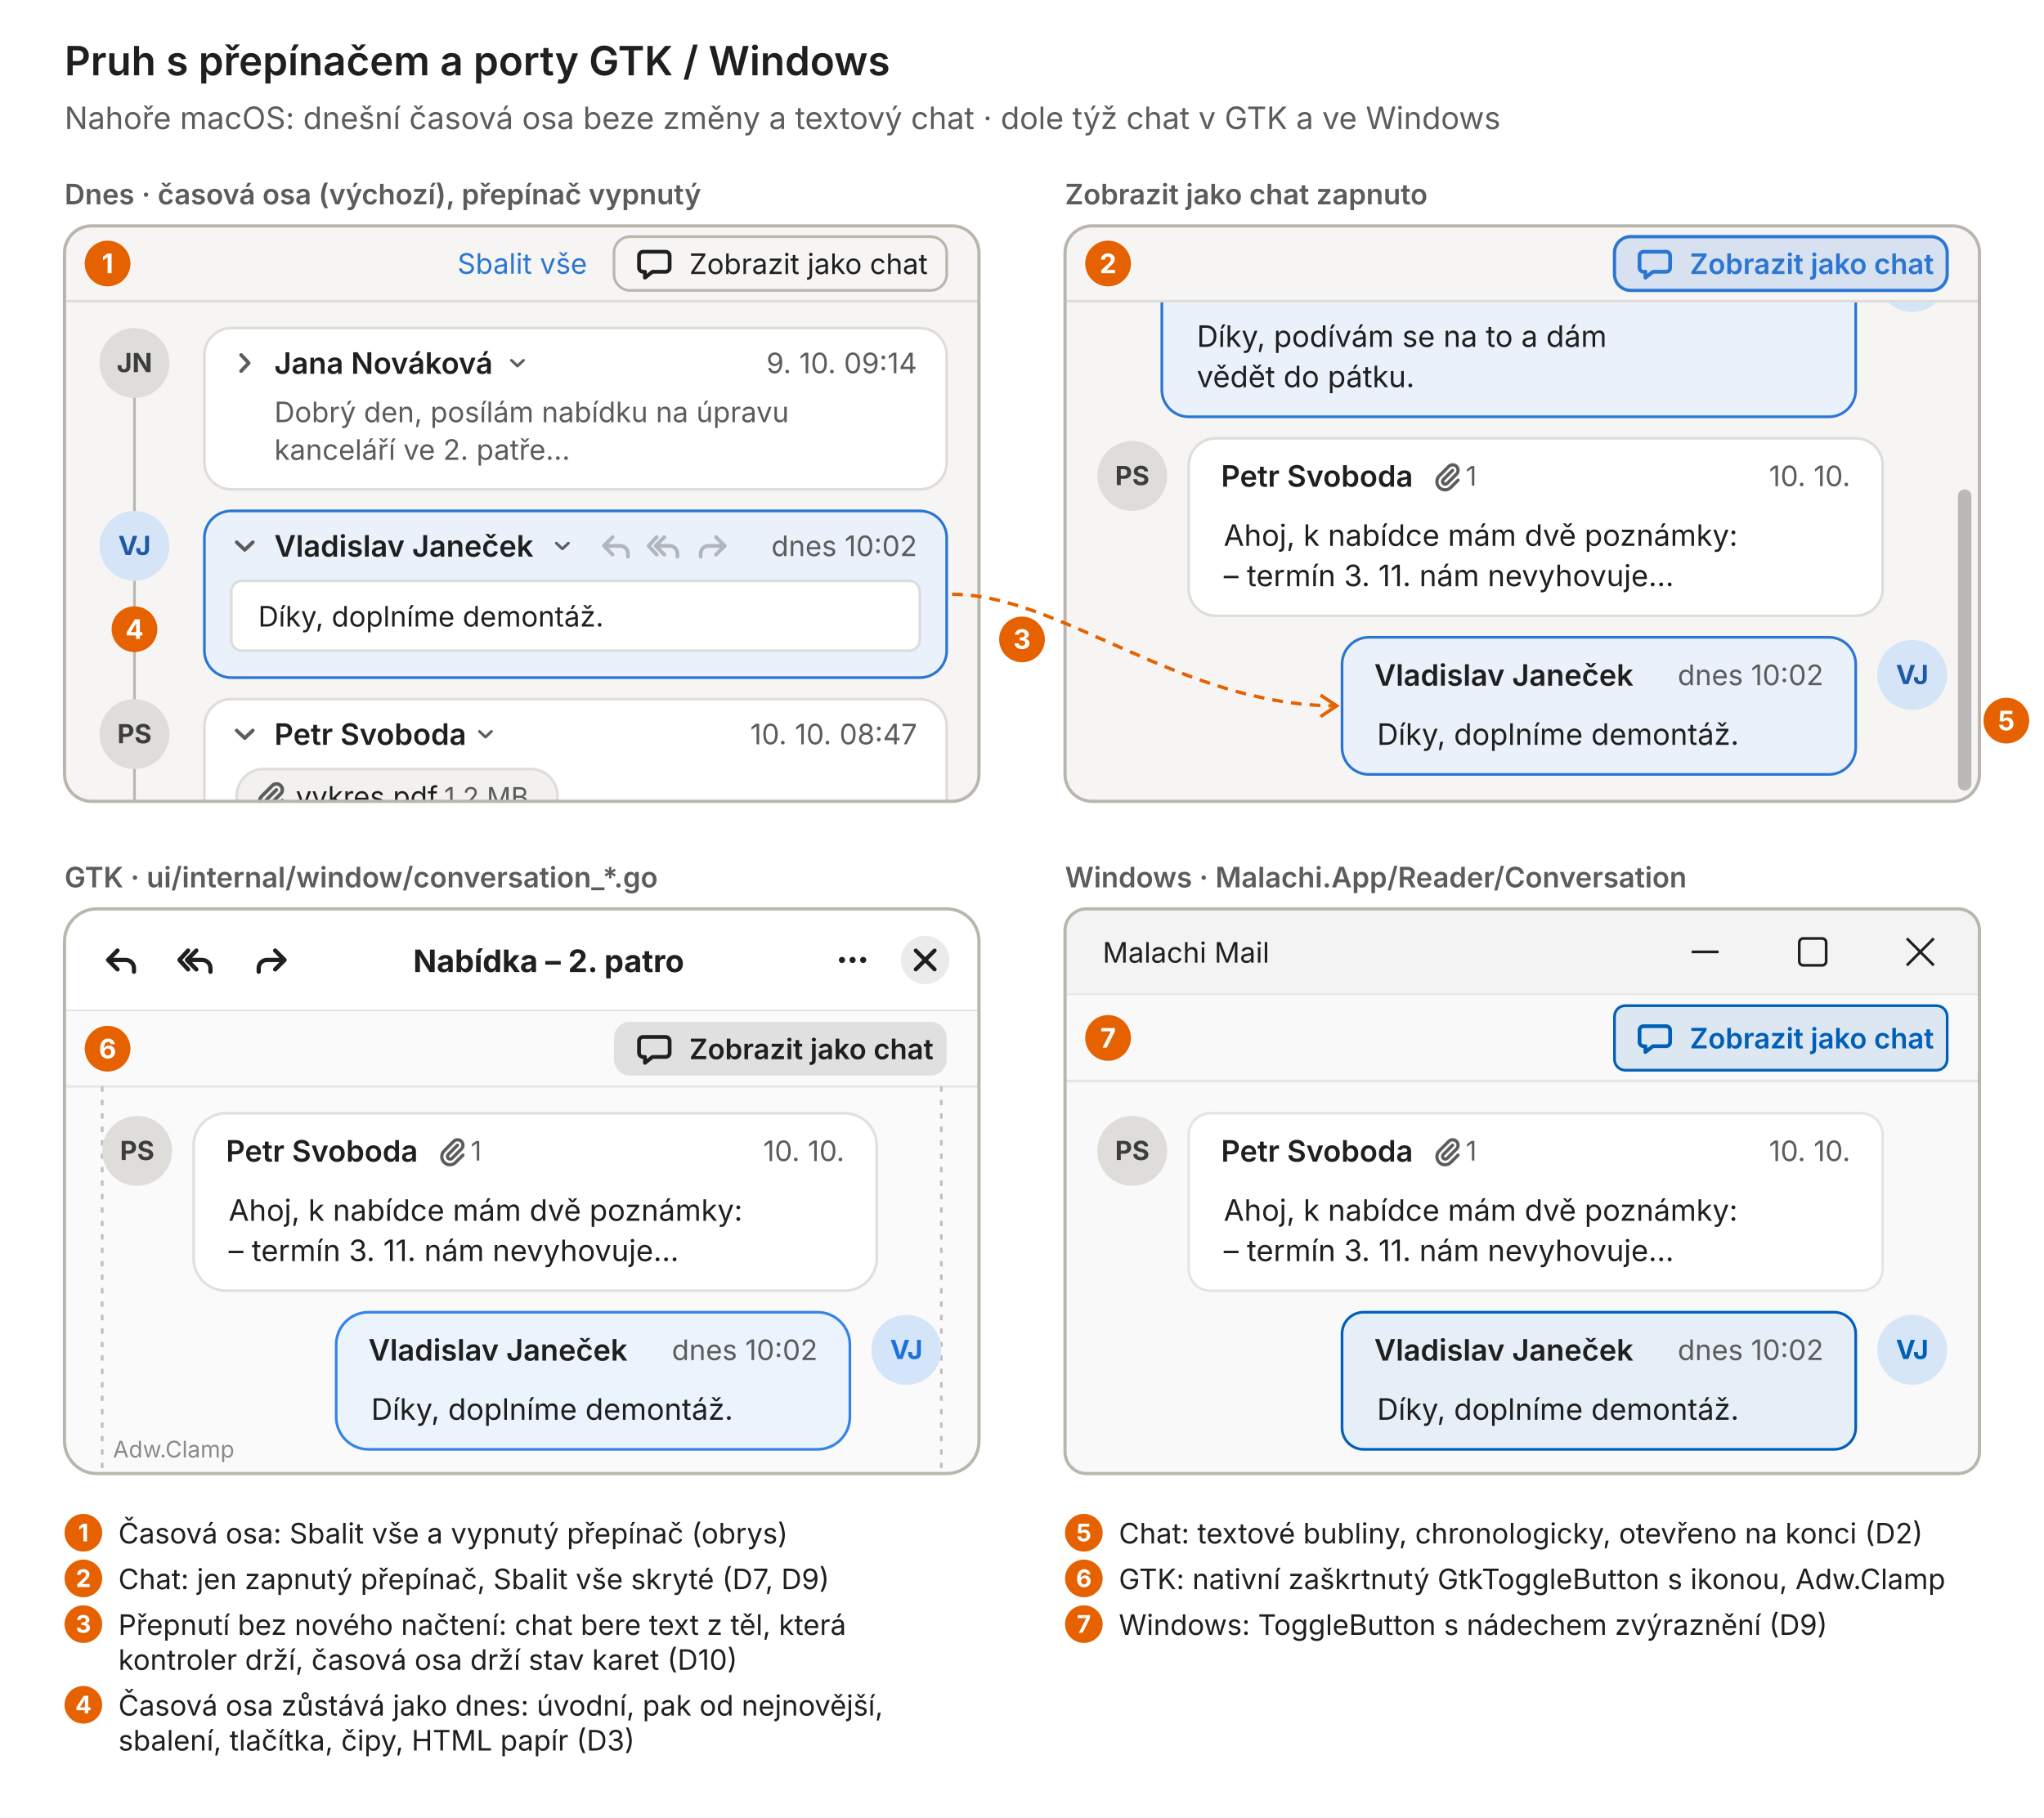
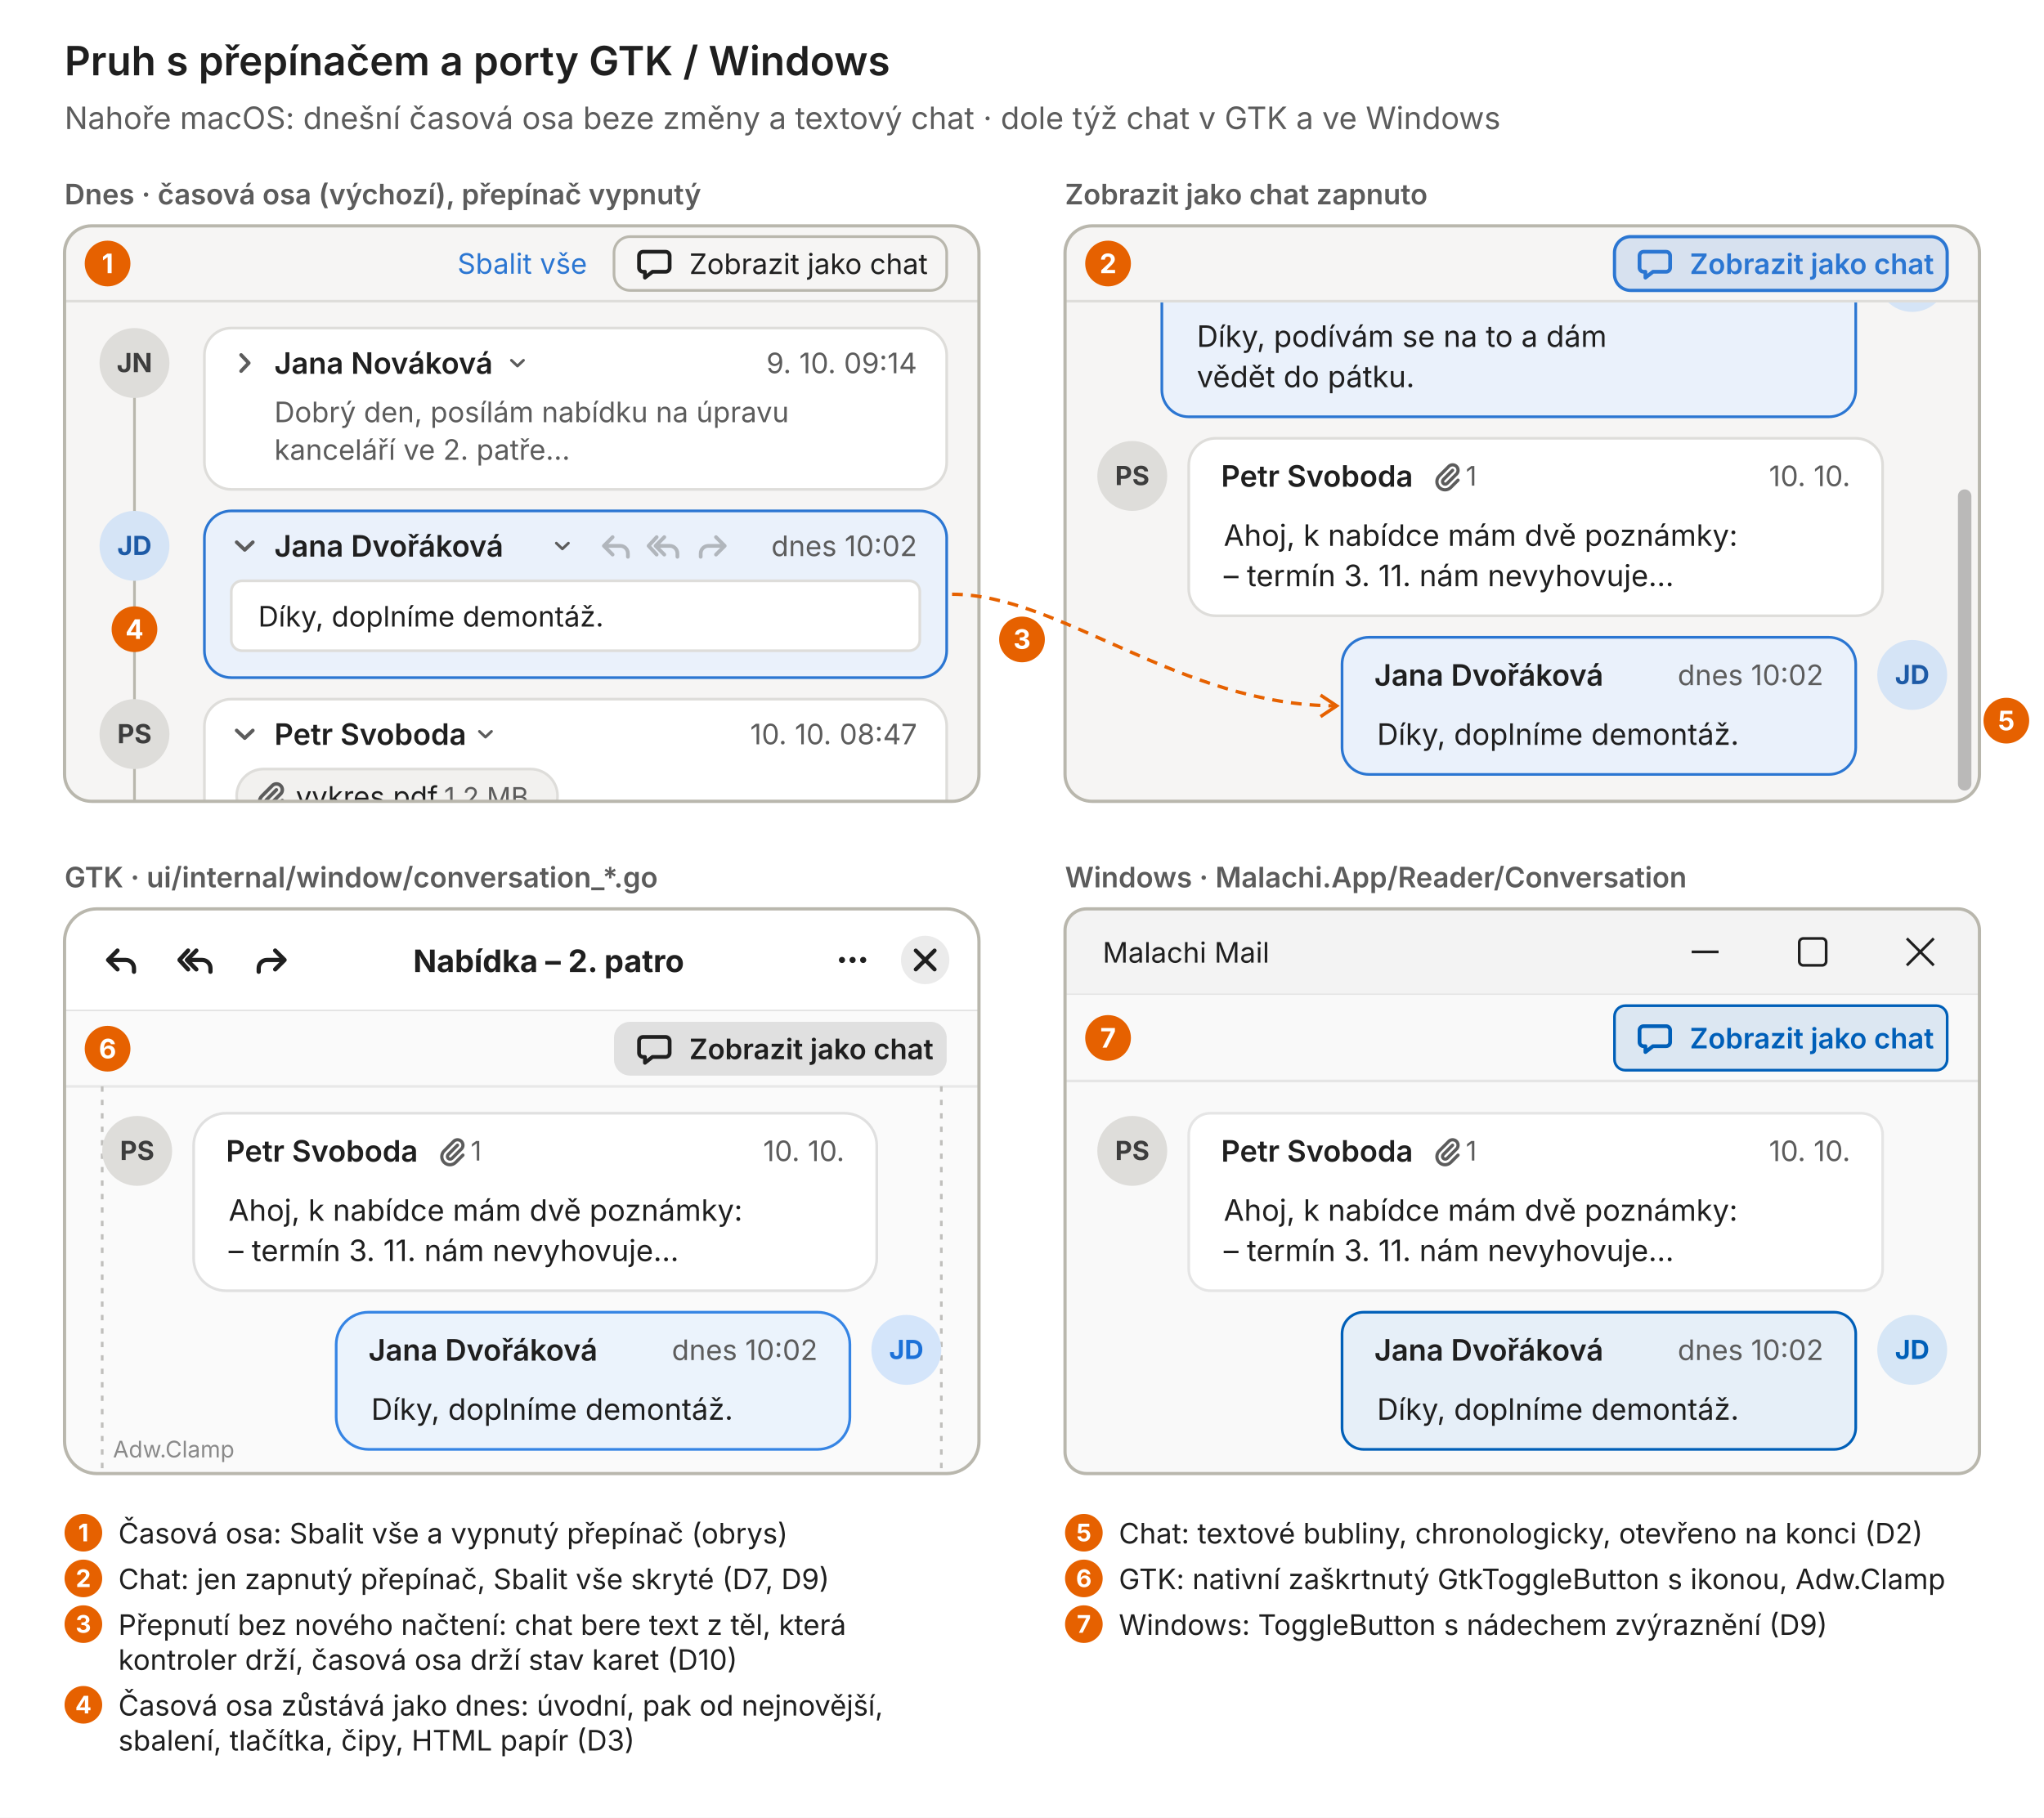
<svg xmlns="http://www.w3.org/2000/svg" xmlns:xlink="http://www.w3.org/1999/xlink" viewBox="0 0 760 676" role="img" aria-label="Přepínač v pevném pruhu ukáže konverzaci jako dnešní časovou osu nebo jako textový chat, GTK a Windows mají totéž" font-size="11.5" font-family="Inter, Cantarell, 'Segoe UI', Helvetica, Arial, sans-serif">
  <rect width="100%" height="100%" fill="#ffffff" />
  <defs>
    <symbol id="i-chev-down" viewBox="0 0 16 16">
      <path d="M4 6.2 8 10l4-3.8" />
    </symbol>
    <symbol id="i-chev-right" viewBox="0 0 16 16">
      <path d="M6.2 4 10 8l-3.8 4" />
    </symbol>
    <symbol id="i-bubble" viewBox="0 0 16 16">
      <path d="M3.2 3h9.6A1.7 1.7 0 0 1 14.5 4.7v5.1a1.7 1.7 0 0 1-1.7 1.7H7.2L4 14v-2.5h-.8A1.7 1.7 0 0 1 1.5 9.8V4.7A1.7 1.7 0 0 1 3.2 3z" />
    </symbol>
    <symbol id="i-reply" viewBox="0 0 16 16">
      <path d="M6.5 4 2.5 8l4 4M2.5 8H10a3.5 3.5 0 0 1 3.5 3.5V13" />
    </symbol>
    <symbol id="i-reply-all" viewBox="0 0 16 16">
      <path d="M8 4 4 8l4 4M4.5 4 .8 8l3.7 4M4 8h6.5a3.5 3.5 0 0 1 3.5 3.5V13" />
    </symbol>
    <symbol id="i-forward" viewBox="0 0 16 16">
      <path d="M9.5 4l4 4-4 4M13.5 8H6a3.5 3.5 0 0 0-3.5 3.5V13" />
    </symbol>
    <symbol id="i-more" viewBox="0 0 16 16">
      <path d="M3.5 8h.01M8 8h.01M12.5 8h.01" stroke-width="2.6" />
    </symbol>
    <symbol id="i-clip" viewBox="0 0 16 16">
      <path d="M10.8 5.2 6.2 9.8a1.3 1.3 0 0 0 1.9 1.9l4.8-4.8a2.7 2.7 0 0 0-3.8-3.8L4.2 8a4 4 0 0 0 5.7 5.7l3.6-3.6" />
    </symbol>
  </defs>
  <text x="24" y="28" font-size="15" font-weight="600" fill="#1f1f1f">Pruh s přepínačem a porty GTK / Windows</text>
  <text x="24" y="48" fill="#5c5c5c">Nahoře macOS: dnešní časová osa beze změny a textový chat · dole týž chat v GTK a ve Windows</text>
  <text x="24" y="76" font-size="10.5" font-weight="600" fill="#5c5c5c">Dnes · časová osa (výchozí), přepínač vypnutý</text>
  <text x="396" y="76" font-size="10.5" font-weight="600" fill="#5c5c5c">Zobrazit jako chat zapnuto</text>
  <clipPath id="clip1">
    <rect x="24" y="84" width="340" height="214" rx="10" />
  </clipPath>
  <g clip-path="url(#clip1)">
    <rect x="24" y="84" width="340" height="214" fill="#f6f5f4" />
    <rect x="24" y="84" width="340" height="28" fill="#f6f5f4" />
    <line x1="24" y1="112" x2="364" y2="112" stroke="#deddda" stroke-width="1" />
    <rect x="228.3" y="88" width="123.7" height="20" rx="6" fill="none" stroke="#b9b7ad" stroke-width="1" />
    <use xlink:href="#i-bubble" x="236.3" y="91" width="14" height="14" fill="none" stroke="#1f1f1f" stroke-width="1.6" stroke-linecap="round" stroke-linejoin="round" />
    <text x="256.3" y="101.9" font-size="10.5" fill="#1f1f1f">Zobrazit jako chat</text>
    <text x="218.3" y="101.8" font-size="10.5" text-anchor="end" fill="#2b76d2">Sbalit vše</text>
    <rect x="76" y="122" width="276" height="60" rx="10" fill="#ffffff" stroke="#deddda" stroke-width="1" />
    <use xlink:href="#i-chev-right" x="85" y="129" width="12" height="12" fill="none" stroke="#5c5c5c" stroke-width="1.8" stroke-linecap="round" stroke-linejoin="round" />
    <text x="102" y="139" font-size="11" font-weight="600" fill="#1f1f1f">Jana Nováková</text>
    <use xlink:href="#i-chev-down" x="187.9" y="130.5" width="9" height="9" fill="none" stroke="#5c5c5c" stroke-width="1.8" stroke-linecap="round" stroke-linejoin="round" />
    <text x="341" y="138.8" font-size="10.5" text-anchor="end" fill="#5c5c5c">9. 10. 09:14</text>
    <text x="102" y="157" font-size="10.5" fill="#5c5c5c">Dobrý den, posílám nabídku na úpravu</text>
    <text x="102" y="171" font-size="10.5" fill="#5c5c5c">kanceláří ve 2. patře…</text>
    <rect x="76" y="190" width="276" height="62" rx="10" fill="#eaf1fb" stroke="#2b76d2" stroke-width="1" />
    <use xlink:href="#i-chev-down" x="85" y="197" width="12" height="12" fill="none" stroke="#5c5c5c" stroke-width="1.8" stroke-linecap="round" stroke-linejoin="round" />
-     <text x="102" y="207" font-size="11" font-weight="600" fill="#1f1f1f">Vladislav Janeček</text>
+     <text x="102" y="207" font-size="11" font-weight="600" fill="#1f1f1f">Jana Dvořáková</text>
    <use xlink:href="#i-chev-down" x="204.6" y="198.5" width="9" height="9" fill="none" stroke="#5c5c5c" stroke-width="1.8" stroke-linecap="round" stroke-linejoin="round" />
    <text x="341" y="206.8" font-size="10.5" text-anchor="end" fill="#5c5c5c">dnes 10:02</text>
    <use xlink:href="#i-forward" x="258.5" y="196.5" width="13" height="13" fill="none" stroke="#5c5c5c" stroke-width="1.7" stroke-linecap="round" stroke-linejoin="round" opacity="0.4" />
    <use xlink:href="#i-reply-all" x="240.5" y="196.5" width="13" height="13" fill="none" stroke="#5c5c5c" stroke-width="1.7" stroke-linecap="round" stroke-linejoin="round" opacity="0.4" />
    <use xlink:href="#i-reply" x="222.5" y="196.5" width="13" height="13" fill="none" stroke="#5c5c5c" stroke-width="1.7" stroke-linecap="round" stroke-linejoin="round" opacity="0.4" />
    <rect x="86" y="216" width="256" height="26" rx="4" fill="#ffffff" stroke="#deddda" stroke-width="1" />
    <text x="96" y="233" font-size="10.5" fill="#1f1f1f">Díky, doplníme demontáž.</text>
    <rect x="76" y="260" width="276" height="74" rx="10" fill="#ffffff" stroke="#deddda" stroke-width="1" />
    <use xlink:href="#i-chev-down" x="85" y="267" width="12" height="12" fill="none" stroke="#5c5c5c" stroke-width="1.8" stroke-linecap="round" stroke-linejoin="round" />
    <text x="102" y="277" font-size="11" font-weight="600" fill="#1f1f1f">Petr Svoboda</text>
    <use xlink:href="#i-chev-down" x="176" y="268.5" width="9" height="9" fill="none" stroke="#5c5c5c" stroke-width="1.8" stroke-linecap="round" stroke-linejoin="round" />
    <text x="341" y="276.8" font-size="10.5" text-anchor="end" fill="#5c5c5c">10. 10. 08:47</text>
    <rect x="88" y="286" width="119.3" height="20" rx="10" fill="#f2f1ef" stroke="#deddda" stroke-width="1" />
    <use xlink:href="#i-clip" x="94" y="289.5" width="13" height="13" fill="none" stroke="#5c5c5c" stroke-width="1.6" stroke-linecap="round" stroke-linejoin="round" />
    <text x="110" y="300" font-size="10.5" fill="#1f1f1f">vykres.pdf</text>
    <text x="165.1" y="300" font-size="10" fill="#5c5c5c">1,2 MB</text>
    <text x="92" y="324" font-size="10.5" fill="#1f1f1f">Ahoj, k nabídce mám dvě poznámky:</text>
    <line x1="50" y1="135" x2="50" y2="298" stroke="#b9b7ad" stroke-width="1" />
    <circle cx="50" cy="135" r="13" fill="#deddda" />
    <text x="50" y="138.4" font-size="9.8" font-weight="700" text-anchor="middle" fill="#3d3d3d">JN</text>
    <circle cx="50" cy="203" r="13" fill="#d5e4f6" />
-     <text x="50" y="206.4" font-size="9.8" font-weight="700" text-anchor="middle" fill="#1d5aa6">VJ</text>
+     <text x="50" y="206.4" font-size="9.8" font-weight="700" text-anchor="middle" fill="#1d5aa6">JD</text>
    <circle cx="50" cy="273" r="13" fill="#deddda" />
    <text x="50" y="276.4" font-size="9.8" font-weight="700" text-anchor="middle" fill="#3d3d3d">PS</text>
  </g>
  <rect x="24" y="84" width="340" height="214" rx="10" fill="none" stroke="#b9b7ad" stroke-width="1.2" />
  <clipPath id="clip2">
    <rect x="396" y="84" width="340" height="214" rx="10" />
  </clipPath>
  <g clip-path="url(#clip2)">
    <rect x="396" y="84" width="340" height="214" fill="#f6f5f4" />
    <rect x="432" y="89" width="258" height="66" rx="10" fill="#eaf1fb" stroke="#2b76d2" stroke-width="1" />
-     <text x="444" y="107" font-size="11" font-weight="600" fill="#1f1f1f">Vladislav Janeček</text>
+     <text x="444" y="107" font-size="11" font-weight="600" fill="#1f1f1f">Jana Dvořáková</text>
    <text x="678" y="106.8" font-size="10.5" text-anchor="end" fill="#5c5c5c">9. 10.</text>
    <text x="445" y="129" font-size="11" fill="#1f1f1f">Díky, podívám se na to a dám</text>
    <text x="445" y="144" font-size="11" fill="#1f1f1f">vědět do pátku.</text>
    <circle cx="711" cy="103" r="13" fill="#d5e4f6" />
-     <text x="711" y="106.4" font-size="9.8" font-weight="700" text-anchor="middle" fill="#1d5aa6">VJ</text>
+     <text x="711" y="106.4" font-size="9.8" font-weight="700" text-anchor="middle" fill="#1d5aa6">JD</text>
    <rect x="442" y="163" width="258" height="66" rx="10" fill="#ffffff" stroke="#deddda" stroke-width="1" />
    <text x="454" y="181" font-size="11" font-weight="600" fill="#1f1f1f">Petr Svoboda</text>
    <use xlink:href="#i-clip" x="532" y="171" width="12" height="12" fill="none" stroke="#5c5c5c" stroke-width="1.6" stroke-linecap="round" stroke-linejoin="round" />
    <text x="545" y="180.6" font-size="10" fill="#5c5c5c">1</text>
    <text x="688" y="180.8" font-size="10.5" text-anchor="end" fill="#5c5c5c">10. 10.</text>
    <text x="455" y="203" font-size="11" fill="#1f1f1f">Ahoj, k nabídce mám dvě poznámky:</text>
    <text x="455" y="218" font-size="11" fill="#1f1f1f">– termín 3. 11. nám nevyhovuje…</text>
    <circle cx="421" cy="177" r="13" fill="#deddda" />
    <text x="421" y="180.4" font-size="9.8" font-weight="700" text-anchor="middle" fill="#3d3d3d">PS</text>
    <rect x="499" y="237" width="191" height="51" rx="10" fill="#eaf1fb" stroke="#2b76d2" stroke-width="1" />
-     <text x="511" y="255" font-size="11" font-weight="600" fill="#1f1f1f">Vladislav Janeček</text>
+     <text x="511" y="255" font-size="11" font-weight="600" fill="#1f1f1f">Jana Dvořáková</text>
    <text x="678" y="254.8" font-size="10.5" text-anchor="end" fill="#5c5c5c">dnes 10:02</text>
    <text x="512" y="277" font-size="11" fill="#1f1f1f">Díky, doplníme demontáž.</text>
    <circle cx="711" cy="251" r="13" fill="#d5e4f6" />
-     <text x="711" y="254.4" font-size="9.8" font-weight="700" text-anchor="middle" fill="#1d5aa6">VJ</text>
+     <text x="711" y="254.4" font-size="9.8" font-weight="700" text-anchor="middle" fill="#1d5aa6">JD</text>
    <rect x="396" y="84" width="340" height="28" fill="#f6f5f4" />
    <line x1="396" y1="112" x2="736" y2="112" stroke="#deddda" stroke-width="1" />
    <rect x="600.3" y="88" width="123.7" height="20" rx="6" fill="#2b76d2" fill-opacity="0.15" stroke="#2b76d2" stroke-width="1.2" />
    <use xlink:href="#i-bubble" x="608.3" y="91" width="14" height="14" fill="none" stroke="#2b76d2" stroke-width="1.6" stroke-linecap="round" stroke-linejoin="round" />
    <text x="628.3" y="101.9" font-size="10.5" font-weight="600" fill="#2b76d2">Zobrazit jako chat</text>
    <rect x="728" y="182" width="5" height="112" rx="2.5" fill="#1f1f1f" fill-opacity="0.28" />
  </g>
  <rect x="396" y="84" width="340" height="214" rx="10" fill="none" stroke="#b9b7ad" stroke-width="1.2" />
  <path d="M354 221 C 394 221, 439 262.5, 497 262.5" fill="none" stroke="#e66100" stroke-width="1.25" stroke-dasharray="4 3" />
  <path d="M491 258.5 L497 262.5 L491 266.5" fill="none" stroke="#e66100" stroke-width="1.25" />
  <circle cx="380" cy="237.8" r="8.5" fill="#e66100" />
  <text x="380" y="241.3" font-size="10" font-weight="700" text-anchor="middle" fill="#ffffff">3</text>
  <circle cx="40" cy="98" r="8.5" fill="#e66100" />
  <text x="40" y="101.6" font-size="10" font-weight="700" text-anchor="middle" fill="#ffffff">1</text>
  <circle cx="412" cy="98" r="8.5" fill="#e66100" />
  <text x="412" y="101.6" font-size="10" font-weight="700" text-anchor="middle" fill="#ffffff">2</text>
  <circle cx="50" cy="234" r="8.5" fill="#e66100" />
  <text x="50" y="237.6" font-size="10" font-weight="700" text-anchor="middle" fill="#ffffff">4</text>
  <circle cx="746" cy="268" r="8.5" fill="#e66100" />
  <text x="746" y="271.6" font-size="10" font-weight="700" text-anchor="middle" fill="#ffffff">5</text>
  <text x="24" y="330" font-size="10.5" font-weight="600" fill="#5c5c5c">GTK · ui/internal/window/conversation_*.go</text>
  <text x="396" y="330" font-size="10.5" font-weight="600" fill="#5c5c5c">Windows · Malachi.App/Reader/Conversation</text>
  <clipPath id="clip3">
    <rect x="24" y="338" width="340" height="210" rx="12" />
  </clipPath>
  <g clip-path="url(#clip3)">
    <rect x="24" y="338" width="340" height="210" fill="#fafafa" />
    <rect x="24" y="338" width="340" height="38" fill="#ffffff" />
    <line x1="24" y1="376" x2="364" y2="376" stroke="#e0e0e0" stroke-width="1" />
    <use xlink:href="#i-reply" x="38" y="350" width="14" height="14" fill="none" stroke="#1f1f1f" stroke-width="1.8" stroke-linecap="round" stroke-linejoin="round" />
    <use xlink:href="#i-reply-all" x="66" y="350" width="14" height="14" fill="none" stroke="#1f1f1f" stroke-width="1.8" stroke-linecap="round" stroke-linejoin="round" />
    <use xlink:href="#i-forward" x="94" y="350" width="14" height="14" fill="none" stroke="#1f1f1f" stroke-width="1.8" stroke-linecap="round" stroke-linejoin="round" />
    <text x="204" y="361.5" font-size="11.5" font-weight="700" text-anchor="middle" fill="#1f1f1f">Nabídka – 2. patro</text>
    <use xlink:href="#i-more" x="310" y="350" width="14" height="14" fill="none" stroke="#1f1f1f" stroke-width="1.8" stroke-linecap="round" stroke-linejoin="round" />
    <circle cx="344" cy="357" r="9" fill="#ebebeb" />
    <path d="M340.5 353.5l7 7m0-7-7 7" stroke="#1f1f1f" stroke-width="1.5" stroke-linecap="round" />
    <rect x="24" y="376" width="340" height="28" fill="#fafafa" />
    <line x1="24" y1="404" x2="364" y2="404" stroke="#e8e8e8" stroke-width="1" />
    <rect x="228.3" y="380" width="123.7" height="20" rx="6" fill="#1f1f1f" fill-opacity="0.12" />
    <use xlink:href="#i-bubble" x="236.3" y="383" width="14" height="14" fill="none" stroke="#1f1f1f" stroke-width="1.6" stroke-linecap="round" stroke-linejoin="round" />
    <text x="256.3" y="393.9" font-size="10.5" font-weight="600" fill="#1f1f1f">Zobrazit jako chat</text>
    <line x1="38" y1="404" x2="38" y2="548" stroke="#c0bfbc" stroke-width="1" stroke-dasharray="2 3" />
    <line x1="350" y1="404" x2="350" y2="548" stroke="#c0bfbc" stroke-width="1" stroke-dasharray="2 3" />
    <text x="42" y="542" font-size="8.5" fill="#8a8a8a">Adw.Clamp</text>
    <rect x="72" y="414" width="254" height="66" rx="12" fill="#ffffff" stroke="#e0e0e0" stroke-width="1" />
    <text x="84" y="432" font-size="11" font-weight="600" fill="#1f1f1f">Petr Svoboda</text>
    <use xlink:href="#i-clip" x="162" y="422" width="12" height="12" fill="none" stroke="#5c5c5c" stroke-width="1.6" stroke-linecap="round" stroke-linejoin="round" />
    <text x="175" y="431.6" font-size="10" fill="#5c5c5c">1</text>
    <text x="314" y="431.8" font-size="10.5" text-anchor="end" fill="#5c5c5c">10. 10.</text>
    <text x="85" y="454" font-size="11" fill="#1f1f1f">Ahoj, k nabídce mám dvě poznámky:</text>
    <text x="85" y="469" font-size="11" fill="#1f1f1f">– termín 3. 11. nám nevyhovuje…</text>
    <circle cx="51" cy="428" r="13" fill="#deddda" />
    <text x="51" y="431.4" font-size="9.8" font-weight="700" text-anchor="middle" fill="#3d3d3d">PS</text>
    <rect x="125" y="488" width="191" height="51" rx="12" fill="#ebf3fc" stroke="#3584e4" stroke-width="1" />
-     <text x="137" y="506" font-size="11" font-weight="600" fill="#1f1f1f">Vladislav Janeček</text>
+     <text x="137" y="506" font-size="11" font-weight="600" fill="#1f1f1f">Jana Dvořáková</text>
    <text x="304" y="505.8" font-size="10.5" text-anchor="end" fill="#5c5c5c">dnes 10:02</text>
    <text x="138" y="528" font-size="11" fill="#1f1f1f">Díky, doplníme demontáž.</text>
    <circle cx="337" cy="502" r="13" fill="#d4e5fa" />
-     <text x="337" y="505.4" font-size="9.8" font-weight="700" text-anchor="middle" fill="#1c71d8">VJ</text>
+     <text x="337" y="505.4" font-size="9.8" font-weight="700" text-anchor="middle" fill="#1c71d8">JD</text>
  </g>
  <rect x="24" y="338" width="340" height="210" rx="12" fill="none" stroke="#b9b7ad" stroke-width="1.2" />
  <clipPath id="clip4">
    <rect x="396" y="338" width="340" height="210" rx="8" />
  </clipPath>
  <g clip-path="url(#clip4)">
    <rect x="396" y="338" width="340" height="210" fill="#f9f9f9" />
    <rect x="396" y="338" width="340" height="32" fill="#f3f3f3" />
    <text x="410" y="358" font-size="10.5" fill="#1f1f1f">Malachi Mail</text>
    <line x1="629" y1="354" x2="639" y2="354" stroke="#1f1f1f" stroke-width="1" />
    <rect x="669" y="349" width="10" height="10" rx="1.5" fill="none" stroke="#1f1f1f" stroke-width="1" />
    <path d="M709 349l10 10m0-10-10 10" stroke="#1f1f1f" stroke-width="1" />
    <line x1="396" y1="370" x2="736" y2="370" stroke="#e5e5e5" stroke-width="1" />
    <rect x="396" y="370" width="340" height="32" fill="#f9f9f9" />
    <line x1="396" y1="402" x2="736" y2="402" stroke="#e5e5e5" stroke-width="1" />
    <rect x="600.3" y="374" width="123.7" height="24" rx="4" fill="#005fb8" fill-opacity="0.12" stroke="#005fb8" stroke-width="1" />
    <use xlink:href="#i-bubble" x="608.3" y="379" width="14" height="14" fill="none" stroke="#005fb8" stroke-width="1.6" stroke-linecap="round" stroke-linejoin="round" />
    <text x="628.3" y="389.9" font-size="10.5" font-weight="600" fill="#005fb8">Zobrazit jako chat</text>
    <rect x="442" y="414" width="258" height="66" rx="8" fill="#ffffff" stroke="#e5e5e5" stroke-width="1" />
    <text x="454" y="432" font-size="11" font-weight="600" fill="#1f1f1f">Petr Svoboda</text>
    <use xlink:href="#i-clip" x="532" y="422" width="12" height="12" fill="none" stroke="#5c5c5c" stroke-width="1.6" stroke-linecap="round" stroke-linejoin="round" />
    <text x="545" y="431.6" font-size="10" fill="#5c5c5c">1</text>
    <text x="688" y="431.8" font-size="10.5" text-anchor="end" fill="#5c5c5c">10. 10.</text>
    <text x="455" y="454" font-size="11" fill="#1f1f1f">Ahoj, k nabídce mám dvě poznámky:</text>
    <text x="455" y="469" font-size="11" fill="#1f1f1f">– termín 3. 11. nám nevyhovuje…</text>
    <circle cx="421" cy="428" r="13" fill="#deddda" />
    <text x="421" y="431.4" font-size="9.8" font-weight="700" text-anchor="middle" fill="#3d3d3d">PS</text>
    <rect x="499" y="488" width="191" height="51" rx="8" fill="#e6eff8" stroke="#005fb8" stroke-width="1" />
-     <text x="511" y="506" font-size="11" font-weight="600" fill="#1f1f1f">Vladislav Janeček</text>
+     <text x="511" y="506" font-size="11" font-weight="600" fill="#1f1f1f">Jana Dvořáková</text>
    <text x="678" y="505.8" font-size="10.5" text-anchor="end" fill="#5c5c5c">dnes 10:02</text>
    <text x="512" y="528" font-size="11" fill="#1f1f1f">Díky, doplníme demontáž.</text>
    <circle cx="711" cy="502" r="13" fill="#d6e6f6" />
-     <text x="711" y="505.4" font-size="9.8" font-weight="700" text-anchor="middle" fill="#005fb8">VJ</text>
+     <text x="711" y="505.4" font-size="9.8" font-weight="700" text-anchor="middle" fill="#005fb8">JD</text>
  </g>
  <rect x="396" y="338" width="340" height="210" rx="8" fill="none" stroke="#b9b7ad" stroke-width="1.2" />
  <circle cx="40" cy="390" r="8.5" fill="#e66100" />
  <text x="40" y="393.6" font-size="10" font-weight="700" text-anchor="middle" fill="#ffffff">6</text>
  <circle cx="412" cy="386" r="8.5" fill="#e66100" />
  <text x="412" y="389.6" font-size="10" font-weight="700" text-anchor="middle" fill="#ffffff">7</text>
  <circle cx="31" cy="570" r="7" fill="#e66100" />
  <text x="31" y="573.2" font-size="9" font-weight="700" text-anchor="middle" fill="#ffffff">1</text>
  <text x="44" y="574" font-size="10.5" fill="#1f1f1f">Časová osa: Sbalit vše a vypnutý přepínač (obrys)</text>
  <circle cx="31" cy="587" r="7" fill="#e66100" />
  <text x="31" y="590.2" font-size="9" font-weight="700" text-anchor="middle" fill="#ffffff">2</text>
  <text x="44" y="591" font-size="10.5" fill="#1f1f1f">Chat: jen zapnutý přepínač, Sbalit vše skryté (D7, D9)</text>
  <circle cx="31" cy="604" r="7" fill="#e66100" />
  <text x="31" y="607.2" font-size="9" font-weight="700" text-anchor="middle" fill="#ffffff">3</text>
  <text x="44" y="608" font-size="10.5" fill="#1f1f1f">Přepnutí bez nového načtení: chat bere text z těl, která</text>
  <text x="44" y="621" font-size="10.5" fill="#1f1f1f">kontroler drží, časová osa drží stav karet (D10)</text>
  <circle cx="31" cy="634" r="7" fill="#e66100" />
  <text x="31" y="637.2" font-size="9" font-weight="700" text-anchor="middle" fill="#ffffff">4</text>
  <text x="44" y="638" font-size="10.5" fill="#1f1f1f">Časová osa zůstává jako dnes: úvodní, pak od nejnovější,</text>
  <text x="44" y="651" font-size="10.5" fill="#1f1f1f">sbalení, tlačítka, čipy, HTML papír (D3)</text>
  <circle cx="403" cy="570" r="7" fill="#e66100" />
  <text x="403" y="573.2" font-size="9" font-weight="700" text-anchor="middle" fill="#ffffff">5</text>
  <text x="416" y="574" font-size="10.5" fill="#1f1f1f">Chat: textové bubliny, chronologicky, otevřeno na konci (D2)</text>
  <circle cx="403" cy="587" r="7" fill="#e66100" />
  <text x="403" y="590.2" font-size="9" font-weight="700" text-anchor="middle" fill="#ffffff">6</text>
  <text x="416" y="591" font-size="10.5" fill="#1f1f1f">GTK: nativní zaškrtnutý GtkToggleButton s ikonou, Adw.Clamp</text>
  <circle cx="403" cy="604" r="7" fill="#e66100" />
  <text x="403" y="607.2" font-size="9" font-weight="700" text-anchor="middle" fill="#ffffff">7</text>
  <text x="416" y="608" font-size="10.5" fill="#1f1f1f">Windows: ToggleButton s nádechem zvýraznění (D9)</text>
</svg>
